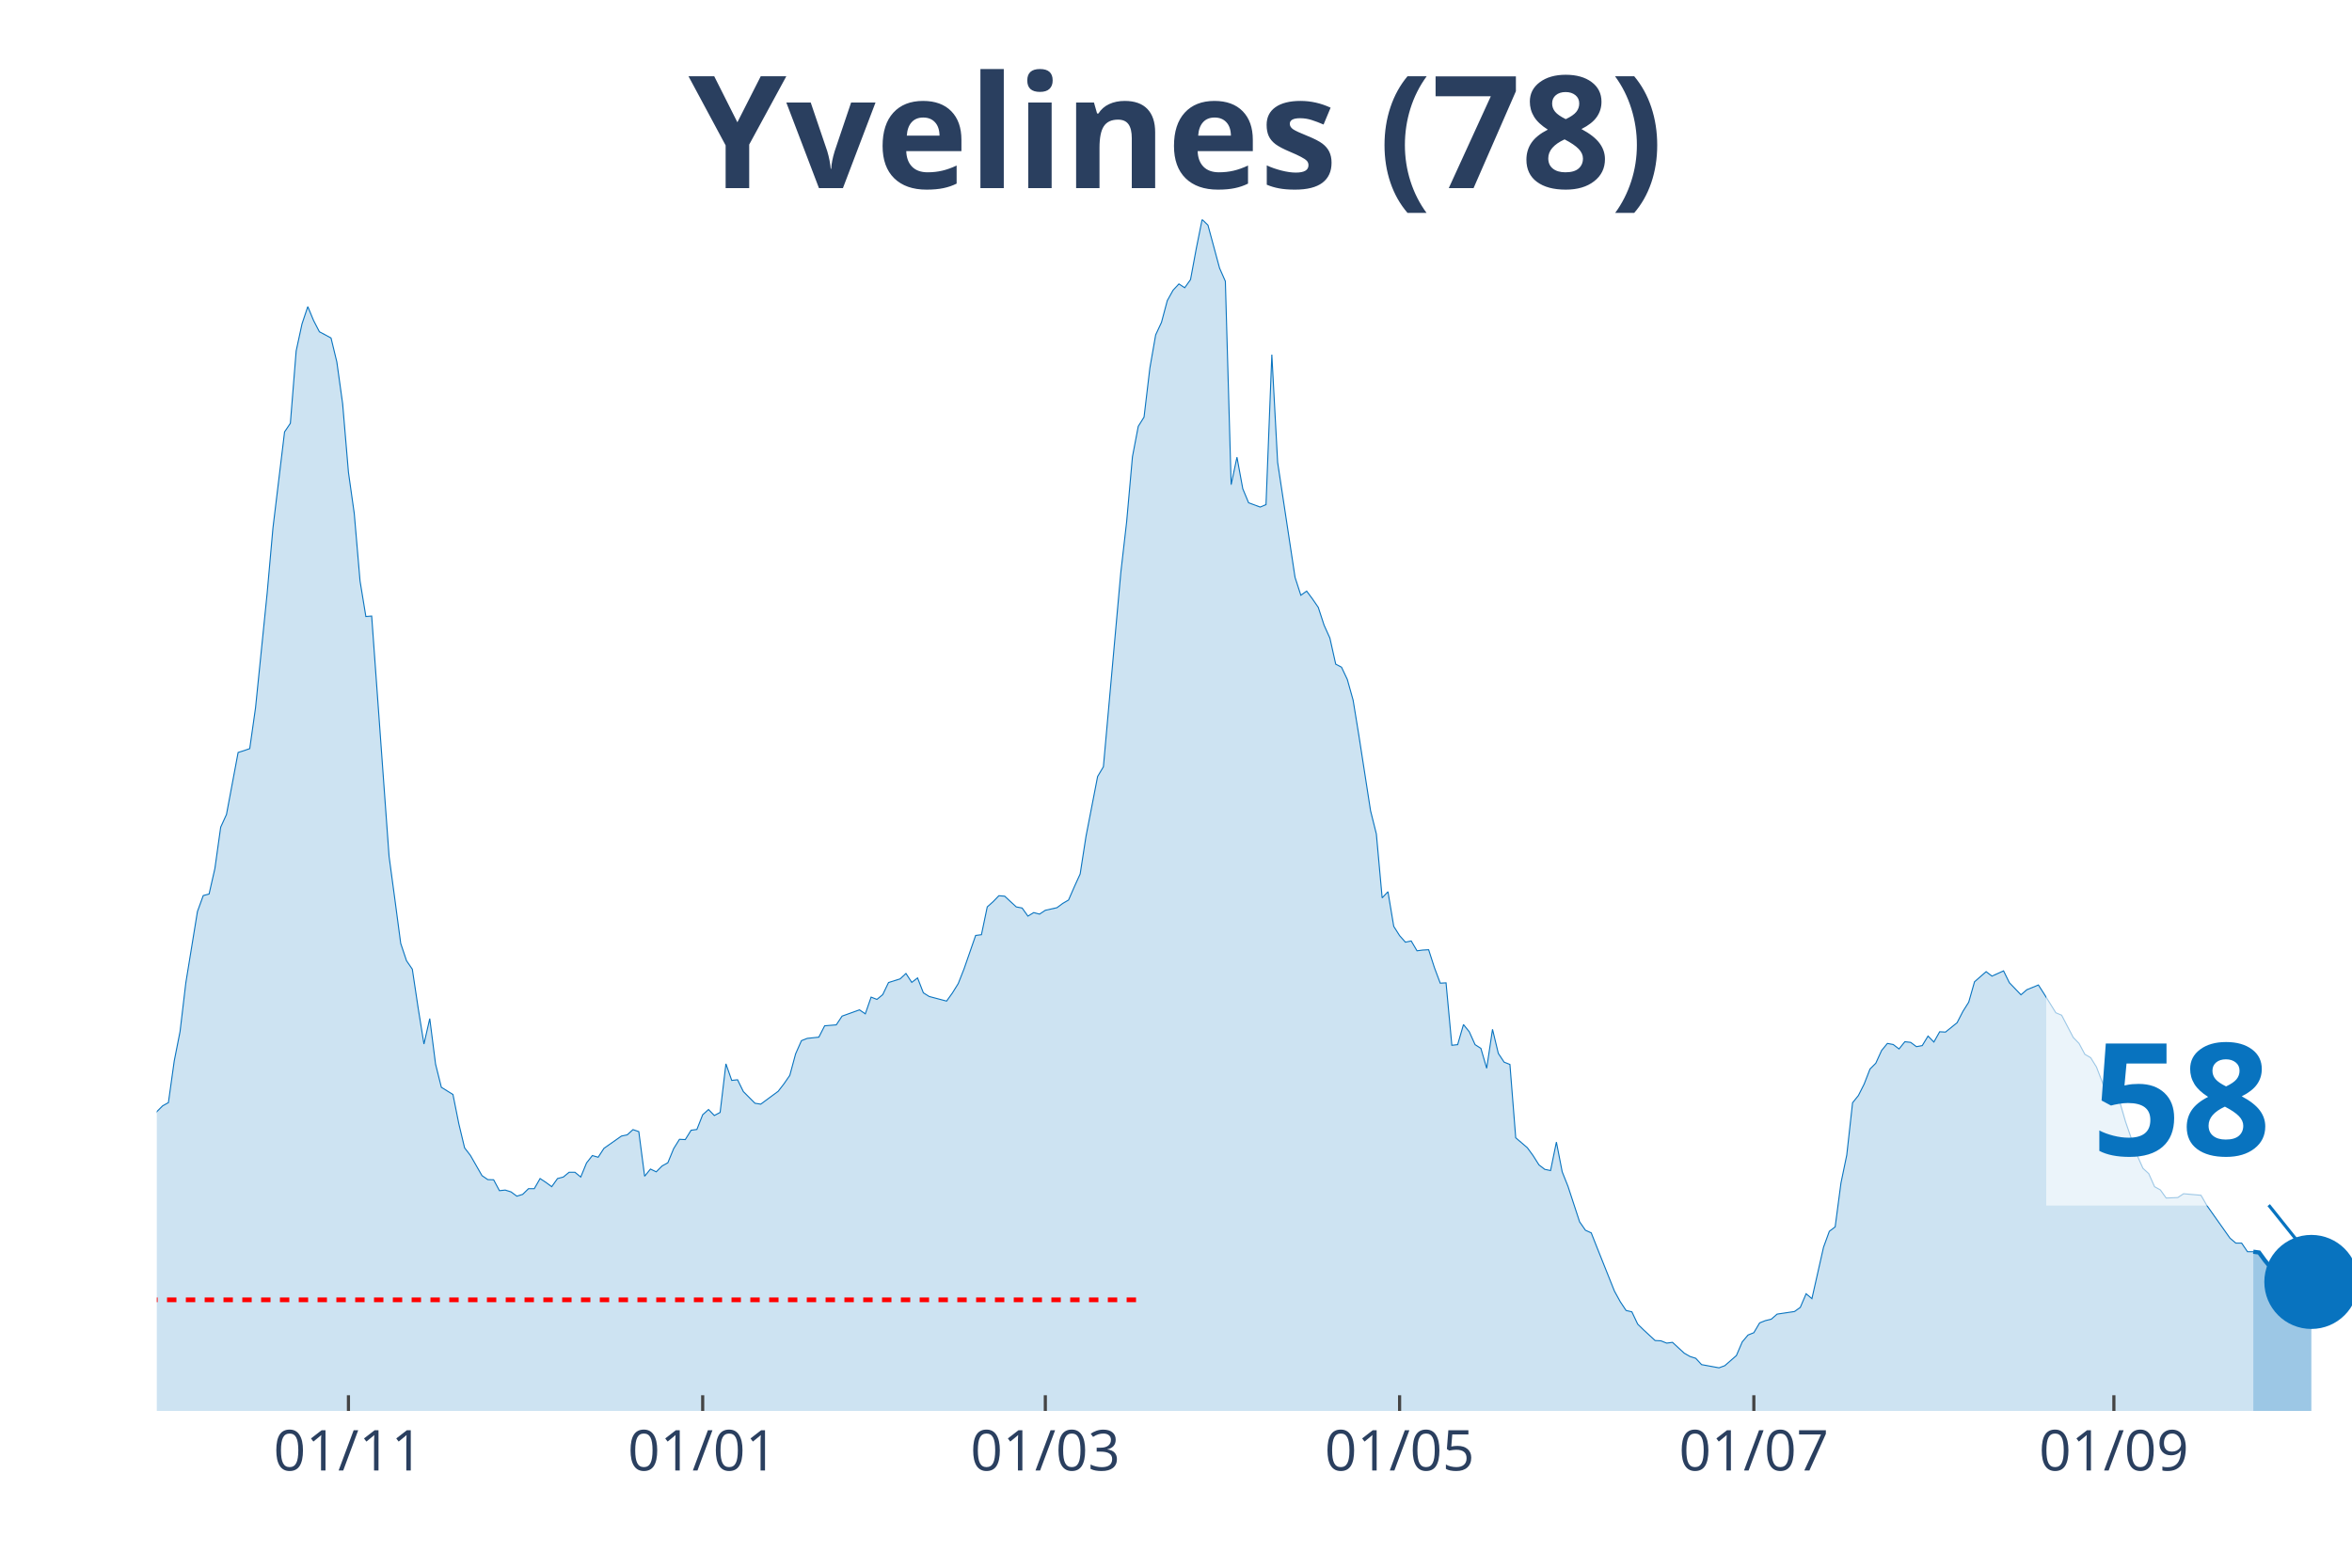
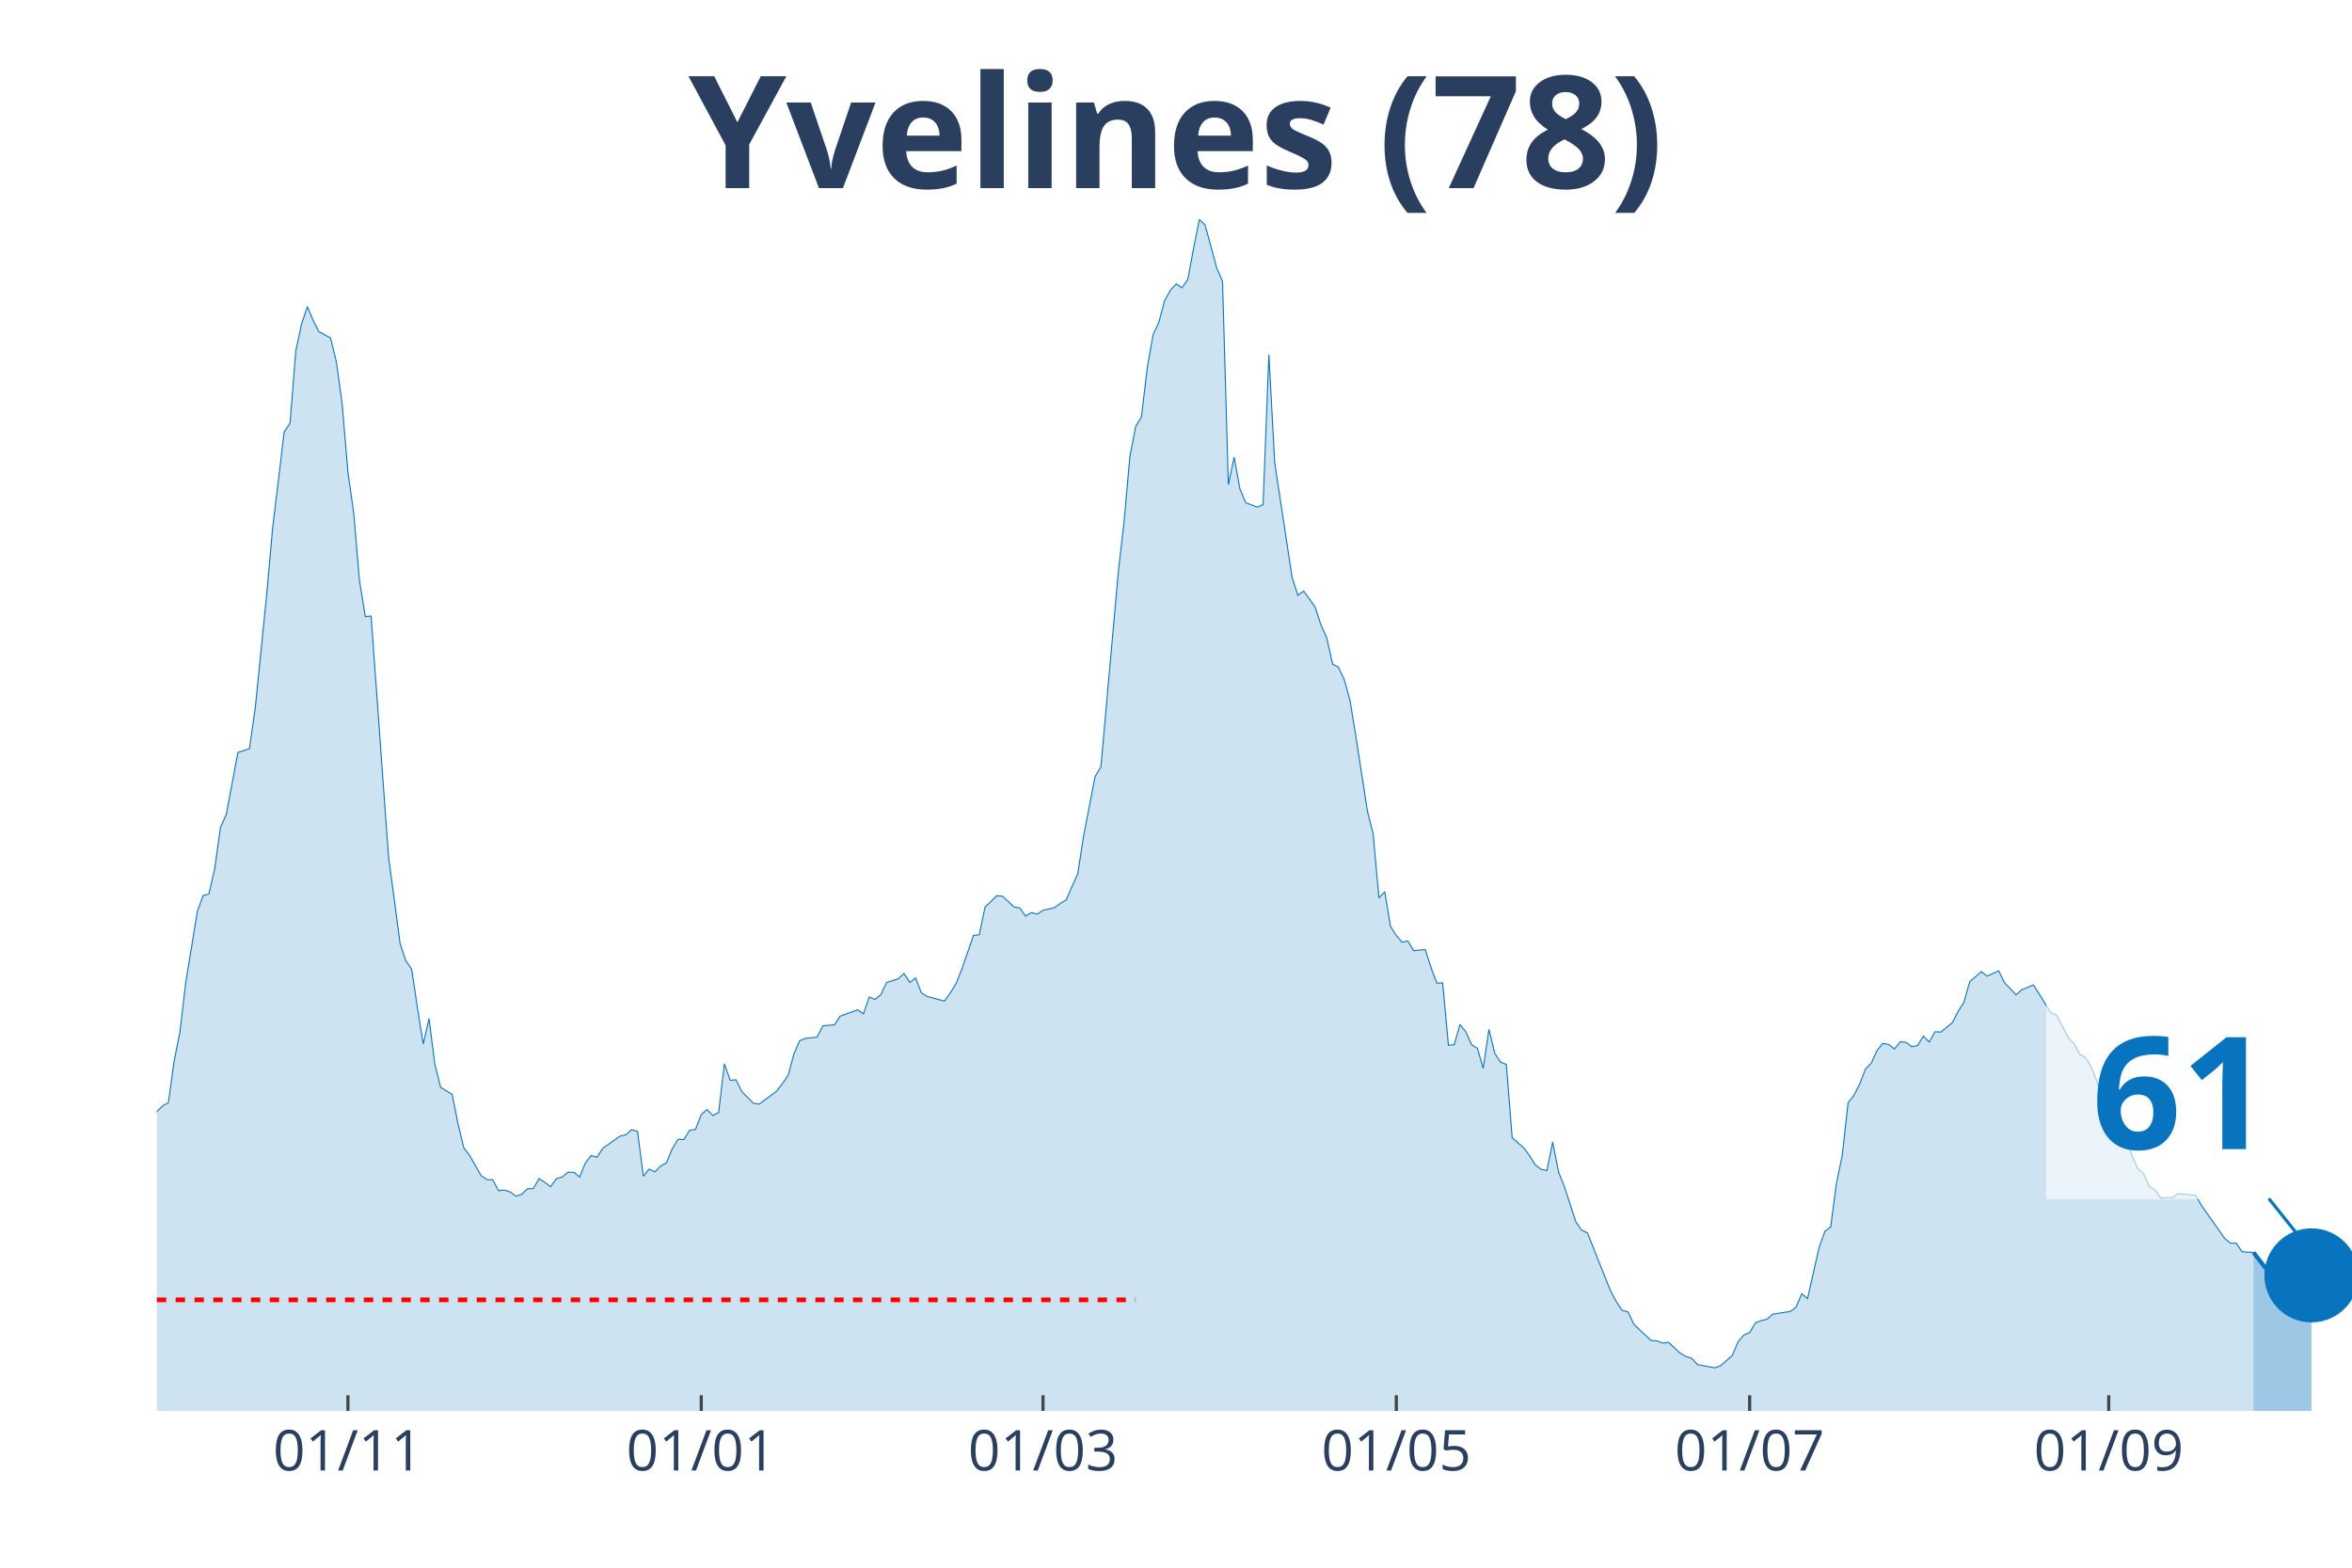
<svg xmlns="http://www.w3.org/2000/svg" class="main-svg" width="1125" height="750" style="" viewBox="0 0 750 500">
  <rect x="0" y="0" width="750" height="500" style="fill: rgb(0, 0, 0); fill-opacity: 0;" />
-   <defs id="defs-f289e5">
+   <defs id="defs-b2ffcc">
    <g class="clips">
-       <clipPath id="clipf289e5xyplot" class="plotclip">
+       <clipPath id="clipb2ffccxyplot" class="plotclip">
        <rect width="700" height="380" />
      </clipPath>
-       <clipPath class="axesclip" id="clipf289e5x">
+       <clipPath class="axesclip" id="clipb2ffccx">
        <rect x="50" y="0" width="700" height="500" />
      </clipPath>
-       <clipPath class="axesclip" id="clipf289e5y">
+       <clipPath class="axesclip" id="clipb2ffccy">
        <rect x="0" y="70" width="750" height="380" />
      </clipPath>
-       <clipPath class="axesclip" id="clipf289e5xy">
+       <clipPath class="axesclip" id="clipb2ffccxy">
        <rect x="50" y="70" width="700" height="380" />
      </clipPath>
    </g>
    <g class="gradients" />
  </defs>
  <g class="bglayer">
    <rect class="bg" x="50" y="70" width="700" height="380" style="fill: rgb(0, 0, 0); fill-opacity: 0; stroke-width: 0;" />
  </g>
  <g class="layer-below">
    <g class="imagelayer" />
    <g class="shapelayer" />
  </g>
  <g class="cartesianlayer">
    <g class="subplot xy">
      <g class="layer-subplot">
        <g class="shapelayer" />
        <g class="imagelayer" />
      </g>
      <g class="gridlayer">
        <g class="x">
-           <path class="xgrid crisp" transform="translate(111.11,0)" d="M0,70v380" style="stroke: rgb(255, 255, 255); stroke-opacity: 1; stroke-width: 1px;" />
-           <path class="xgrid crisp" transform="translate(224.07,0)" d="M0,70v380" style="stroke: rgb(255, 255, 255); stroke-opacity: 1; stroke-width: 1px;" />
-           <path class="xgrid crisp" transform="translate(333.33,0)" d="M0,70v380" style="stroke: rgb(255, 255, 255); stroke-opacity: 1; stroke-width: 1px;" />
-           <path class="xgrid crisp" transform="translate(446.3,0)" d="M0,70v380" style="stroke: rgb(255, 255, 255); stroke-opacity: 1; stroke-width: 1px;" />
-           <path class="xgrid crisp" transform="translate(559.26,0)" d="M0,70v380" style="stroke: rgb(255, 255, 255); stroke-opacity: 1; stroke-width: 1px;" />
-           <path class="xgrid crisp" transform="translate(674.07,0)" d="M0,70v380" style="stroke: rgb(255, 255, 255); stroke-opacity: 1; stroke-width: 1px;" />
+           <path class="xgrid crisp" transform="translate(110.95,0)" d="M0,70v380" style="stroke: rgb(255, 255, 255); stroke-opacity: 1; stroke-width: 1px;" />
+           <path class="xgrid crisp" transform="translate(223.61,0)" d="M0,70v380" style="stroke: rgb(255, 255, 255); stroke-opacity: 1; stroke-width: 1px;" />
+           <path class="xgrid crisp" transform="translate(332.59,0)" d="M0,70v380" style="stroke: rgb(255, 255, 255); stroke-opacity: 1; stroke-width: 1px;" />
+           <path class="xgrid crisp" transform="translate(445.25,0)" d="M0,70v380" style="stroke: rgb(255, 255, 255); stroke-opacity: 1; stroke-width: 1px;" />
+           <path class="xgrid crisp" transform="translate(557.92,0)" d="M0,70v380" style="stroke: rgb(255, 255, 255); stroke-opacity: 1; stroke-width: 1px;" />
+           <path class="xgrid crisp" transform="translate(672.43,0)" d="M0,70v380" style="stroke: rgb(255, 255, 255); stroke-opacity: 1; stroke-width: 1px;" />
        </g>
        <g class="y" />
      </g>
      <g class="zerolinelayer" />
      <path class="xlines-below" />
      <path class="ylines-below" />
      <g class="overlines-below" />
      <g class="xaxislayer-below" />
      <g class="yaxislayer-below" />
      <g class="overaxes-below" />
-       <g class="plot" transform="translate(50, 70)" clip-path="url('#clipf289e5xyplot')">
+       <g class="plot" transform="translate(50, 70)" clip-path="url('#clipb2ffccxyplot')">
        <g class="scatterlayer mlayer">
-           <g class="trace scatter trace196c2a" style="stroke-miterlimit: 2;">
+           <g class="trace scatter trace75277d" style="stroke-miterlimit: 2;">
            <g class="fills">
              <g>
-                 <path class="js-fill" d="M668.52,380L-251.85,380L-251.85,371.34L-246.3,372.76L-244.44,373L-222.22,374.37L-220.37,375.3L-198.15,375.5L-196.3,375.01L-138.89,373.35L-137.04,372.96L-131.48,370.95L-129.63,370.95L-122.22,370.07L-120.37,369.68L-114.81,367.48L-112.96,367.62L-107.41,361.56L-105.56,360.58L-100,359.85L-98.15,361.95L-94.44,363.37L-92.59,361.51L-88.89,359.8L-87.04,358.52L-83.33,353.73L-81.48,352.7L-72.22,352.07L-70.37,347.47L-66.67,341.89L-64.81,337.39L-57.41,331.18L-55.56,327.41L-50,323.21L-48.15,323.11L-38.89,306.13L-37.04,305.01L-35.19,305.06L-33.33,302.02L-31.48,301.83L-29.63,298.5L-25.93,296.5L-24.07,295.18L-20.37,292.29L-18.52,292.58L-16.67,290.23L-14.81,290.28L-11.11,289.65L-9.26,291.11L-7.41,291.65L-5.56,289.89L-3.7,293.37L-1.85,289.84L0,284.56L1.85,282.7L3.7,281.67L5.56,268.37L7.41,259.02L9.26,243.42L12.96,220.72L14.81,215.63L16.67,215.14L18.52,207.02L20.37,193.82L22.22,189.76L25.93,169.99L27.78,169.41L29.63,168.77L31.48,155.76L35.19,119.17L37.04,98.38L40.74,67.75L42.59,65.01L44.44,41.92L46.3,33.31L48.15,27.79L50,32.24L51.85,35.81L53.7,36.79L55.56,37.81L57.41,45.45L59.26,58.75L61.11,80.62L62.96,93.73L64.81,115.3L66.67,126.65L68.52,126.5L74.07,203.16L75.93,216.95L77.78,230.9L79.63,236.42L81.48,239.11L83.33,251.44L85.19,262.99L87.04,254.87L88.89,269.39L90.74,276.78L94.44,279.08L96.3,288.38L98.15,296.1L100,298.5L103.7,304.96L105.56,306.23L107.41,306.28L109.26,309.75L111.11,309.56L112.96,310.14L114.81,311.51L116.67,310.93L118.52,309.12L120.37,309.12L122.22,305.89L124.07,307.11L125.93,308.48L127.78,305.89L129.63,305.4L131.48,303.88L133.33,303.88L135.19,305.4L137.04,300.9L138.89,298.55L140.74,299.09L142.59,296.25L148.15,292.34L150,291.95L151.85,290.28L153.7,290.92L155.56,305.15L157.41,302.86L159.26,303.74L161.11,301.88L162.96,300.85L164.81,296.35L166.67,293.37L168.52,293.46L170.37,290.48L172.22,290.23L174.07,285.54L175.93,283.87L177.78,285.78L179.63,284.8L181.48,269.3L183.33,274.58L185.19,274.38L187.04,278.15L190.74,281.87L192.59,282.16L198.15,278.05L200,275.66L201.85,272.97L203.7,266.12L205.56,261.91L207.41,261.18L211.11,260.79L212.96,257.17L216.67,256.87L218.52,254.08L224.07,252.08L225.93,253.35L227.78,248.02L229.63,248.75L231.48,247.23L233.33,243.37L237.04,242.2L238.89,240.48L240.74,243.32L242.59,241.9L244.44,246.65L246.3,247.82L251.85,249.29L253.7,246.7L255.56,243.71L257.41,239.02L261.11,228.35L262.96,228.11L264.81,219.25L266.67,217.59L268.52,215.68L270.37,215.83L274.07,219.25L275.93,219.6L277.78,222.19L279.63,221.06L281.48,221.55L283.33,220.33L287.04,219.5L288.89,218.13L290.74,217.05L292.59,212.8L294.44,208.74L296.3,196.75L300,177.67L301.85,174.54L307.41,112.51L309.26,96.42L311.11,75.68L312.96,65.99L314.81,63.01L316.67,47.35L318.52,36.79L320.37,32.82L322.22,25.88L324.07,22.55L325.93,20.55L327.78,21.77L329.63,19.18L331.48,9.2L333.33,0L335.19,1.81L338.89,15.51L340.74,19.71L342.59,84.58L344.44,75.82L346.3,85.9L348.15,90.35L351.85,91.72L353.7,90.94L355.56,43.1L357.41,77.49L362.96,114.13L364.81,119.85L366.67,118.53L368.52,121.02L370.37,123.72L372.22,129.39L374.07,133.5L375.93,141.82L377.78,142.79L379.63,146.71L381.48,153.31L383.33,164.66L387.04,188.58L388.89,195.97L390.74,216.37L392.59,214.41L394.44,225.47L396.3,228.4L398.15,230.5L400,230.11L401.85,233.24L403.7,233L405.56,232.9L407.41,238.63L409.26,243.57L411.11,243.47L412.96,263.38L414.81,263.18L416.67,256.77L418.52,259.07L420.37,263.18L422.22,264.36L424.07,270.72L425.93,258.29L427.78,265.97L429.63,268.76L431.48,269.49L433.33,292.88L437.04,296.06L438.89,298.6L440.74,301.53L442.59,302.95L444.44,303.34L446.3,294.25L448.15,303.74L450,308.38L453.7,319.68L455.56,322.37L457.41,323.21L459.26,327.9L464.81,341.79L466.67,345.17L468.52,347.96L470.37,348.4L472.22,352.31L474.07,354.12L477.78,357.55L479.63,357.64L481.48,358.38L483.33,358.13L487.04,361.56L488.89,362.63L490.74,363.22L492.59,365.23L498.15,366.25L500,365.57L503.7,362.34L505.56,357.99L507.41,355.79L509.26,355.05L511.11,351.92L512.96,351.19L514.81,350.75L516.67,349.13L522.22,348.3L524.07,346.98L525.93,342.63L527.78,344.19L531.48,327.8L533.33,322.72L535.19,321.3L537.04,307.31L538.89,298.4L540.74,281.72L542.59,279.42L544.44,275.75L546.3,270.96L548.15,269.1L550,265.04L551.85,262.79L553.7,263.13L555.56,264.55L557.41,262.25L559.26,262.45L561.11,263.82L562.96,263.48L564.81,260.44L566.67,262.35L568.52,259.07L570.37,259.17L574.07,256.19L575.93,252.57L577.78,249.63L579.63,243.13L583.33,239.9L585.19,241.32L588.89,239.65L590.74,243.42L594.44,247.28L596.3,245.67L600,244.15L601.85,247.04L605.56,253.01L607.41,253.79L611.11,260.88L612.96,262.79L614.81,266.26L616.67,267.34L618.52,270.32L620.37,275.12L622.22,280.21L624.07,280.55L625.93,281.38L627.78,287.74L631.48,298.45L633.33,302.61L635.19,304.32L637.04,308.48L638.89,309.51L640.74,312.1L644.44,311.95L646.3,310.73L651.85,311.22L653.7,314.45L661.11,324.92L662.96,326.48L664.81,326.48L666.67,329.22L668.52,329.22" style="fill: rgb(8, 115, 191); fill-opacity: 0.2; stroke-width: 0;" />
+                 <path class="js-fill" d="M668.6,380L-251.19,380L-251.19,371.34L-245.65,372.76L-243.8,373L-221.64,374.37L-219.79,375.3L-197.63,375.5L-195.78,375.01L-138.52,373.35L-136.68,372.96L-131.13,370.95L-129.29,370.95L-121.9,370.07L-120.05,369.68L-114.51,367.48L-112.66,367.62L-107.12,361.56L-105.28,360.58L-99.74,359.85L-97.89,361.95L-94.2,363.37L-92.35,361.51L-88.65,359.8L-86.81,358.52L-83.11,353.73L-81.27,352.7L-72.03,352.07L-70.18,347.47L-66.49,341.89L-64.64,337.39L-57.26,331.18L-55.41,327.41L-49.87,323.21L-48.02,323.11L-38.79,306.13L-36.94,305.01L-35.09,305.06L-33.25,302.02L-31.4,301.83L-29.55,298.5L-25.86,296.5L-24.01,295.18L-20.32,292.29L-18.47,292.58L-16.62,290.23L-14.78,290.28L-11.08,289.65L-9.23,291.11L-7.39,291.65L-5.54,289.89L-3.69,293.37L-1.85,289.84L0,284.56L1.85,282.7L3.69,281.67L5.54,268.37L7.39,259.02L9.23,243.42L12.93,220.72L14.78,215.63L16.62,215.14L18.47,207.02L20.32,193.82L22.16,189.76L25.86,169.99L27.7,169.41L29.55,168.77L31.4,155.76L35.09,119.17L36.94,98.38L40.63,67.75L42.48,65.01L44.33,41.92L46.17,33.31L48.02,27.79L49.87,32.24L51.72,35.81L53.56,36.79L55.41,37.81L57.26,45.45L59.1,58.75L60.95,80.62L62.8,93.73L64.64,115.3L66.49,126.65L68.34,126.5L73.88,203.16L75.73,216.95L77.57,230.9L79.42,236.42L81.27,239.11L83.11,251.44L84.96,262.99L86.81,254.87L88.65,269.39L90.5,276.78L94.2,279.08L96.04,288.38L97.89,296.1L99.74,298.5L103.43,304.96L105.28,306.23L107.12,306.28L108.97,309.75L110.82,309.56L112.66,310.14L114.51,311.51L116.36,310.93L118.21,309.12L120.05,309.12L121.9,305.89L123.75,307.11L125.59,308.48L127.44,305.89L129.29,305.4L131.13,303.88L132.98,303.88L134.83,305.4L136.68,300.9L138.52,298.55L140.37,299.09L142.22,296.25L147.76,292.34L149.6,291.95L151.45,290.28L153.3,290.92L155.15,305.15L156.99,302.86L158.84,303.74L160.69,301.88L162.53,300.85L164.38,296.35L166.23,293.37L168.07,293.46L169.92,290.48L171.77,290.23L173.61,285.54L175.46,283.87L177.31,285.78L179.16,284.8L181,269.3L182.85,274.58L184.7,274.38L186.54,278.15L190.24,281.87L192.08,282.16L197.63,278.05L199.47,275.66L201.32,272.97L203.17,266.12L205.01,261.91L206.86,261.18L210.55,260.79L212.4,257.17L216.09,256.87L217.94,254.08L223.48,252.08L225.33,253.35L227.18,248.02L229.02,248.75L230.87,247.23L232.72,243.37L236.41,242.2L238.26,240.48L240.11,243.32L241.95,241.9L243.8,246.65L245.65,247.82L251.19,249.29L253.03,246.7L254.88,243.71L256.73,239.02L260.42,228.35L262.27,228.11L264.12,219.25L265.96,217.59L267.81,215.68L269.66,215.83L273.35,219.25L275.2,219.6L277.04,222.19L278.89,221.06L280.74,221.55L282.59,220.33L286.28,219.5L288.13,218.13L289.97,217.05L291.82,212.8L293.67,208.74L295.51,196.75L299.21,177.67L301.06,174.54L306.6,112.51L308.44,96.42L310.29,75.68L312.14,65.99L313.98,63.01L315.83,47.35L317.68,36.79L319.53,32.82L321.37,25.88L323.22,22.55L325.07,20.55L326.91,21.77L328.76,19.18L330.61,9.2L332.45,0L334.3,1.81L337.99,15.51L339.84,19.71L341.69,84.58L343.54,75.82L345.38,85.9L347.23,90.35L350.92,91.72L352.77,90.94L354.62,43.1L356.46,77.49L362.01,114.13L363.85,119.85L365.7,118.53L367.55,121.02L369.39,123.72L371.24,129.39L373.09,133.5L374.93,141.82L376.78,142.79L378.63,146.71L380.47,153.31L382.32,164.66L386.02,188.58L387.86,195.97L389.71,216.37L391.56,214.41L393.4,225.47L395.25,228.4L397.1,230.5L398.94,230.11L400.79,233.24L402.64,233L404.49,232.9L406.33,238.63L408.18,243.57L410.03,243.47L411.87,263.38L413.72,263.18L415.57,256.77L417.41,259.07L419.26,263.18L421.11,264.36L422.96,270.72L424.8,258.29L426.65,265.97L428.5,268.76L430.34,269.49L432.19,292.88L435.88,296.06L437.73,298.6L439.58,301.53L441.42,302.95L443.27,303.34L445.12,294.25L446.97,303.74L448.81,308.38L452.51,319.68L454.35,322.37L456.2,323.21L458.05,327.9L463.59,341.79L465.44,345.17L467.28,347.96L469.13,348.4L470.98,352.31L472.82,354.12L476.52,357.55L478.36,357.64L480.21,358.38L482.06,358.13L485.75,361.56L487.6,362.63L489.45,363.22L491.29,365.23L496.83,366.25L498.68,365.57L502.37,362.34L504.22,357.99L506.07,355.79L507.92,355.05L509.76,351.92L511.61,351.19L513.46,350.75L515.3,349.13L520.84,348.3L522.69,346.98L524.54,342.63L526.39,344.19L530.08,327.8L531.93,322.72L533.77,321.3L535.62,307.31L537.47,298.4L539.31,281.72L541.16,279.42L543.01,275.75L544.85,270.96L546.7,269.1L548.55,265.04L550.4,262.79L552.24,263.13L554.09,264.55L555.94,262.25L557.78,262.45L559.63,263.82L561.48,263.48L563.32,260.44L565.17,262.35L567.02,259.07L568.87,259.17L572.56,256.19L574.41,252.57L576.25,249.63L578.1,243.13L581.79,239.9L583.64,241.32L587.34,239.65L589.18,243.42L592.88,247.28L594.72,245.67L598.42,244.15L600.26,247.04L603.96,253.01L605.8,253.79L609.5,260.88L611.35,262.79L613.19,266.26L615.04,267.34L616.89,270.32L618.73,275.12L620.58,280.21L622.43,280.55L624.27,281.38L626.12,287.74L629.82,298.45L631.66,302.61L633.51,304.32L635.36,308.48L637.2,309.51L639.05,312.1L642.74,311.95L644.59,310.73L650.13,311.22L651.98,314.45L659.37,324.92L661.21,326.48L663.06,326.48L664.91,329.22L668.6,329.47" style="fill: rgb(8, 115, 191); fill-opacity: 0.2; stroke-width: 0;" />
              </g>
            </g>
            <g class="errorbars" />
            <g class="lines">
-               <path class="js-line" d="M-251.85,371.34L-246.3,372.76L-244.44,373L-222.22,374.37L-220.37,375.3L-198.15,375.5L-196.3,375.01L-138.89,373.35L-137.04,372.96L-131.48,370.95L-129.63,370.95L-122.22,370.07L-120.37,369.68L-114.81,367.48L-112.96,367.62L-107.41,361.56L-105.56,360.58L-100,359.85L-98.15,361.95L-94.44,363.37L-92.59,361.51L-88.89,359.8L-87.04,358.52L-83.33,353.73L-81.48,352.7L-72.22,352.07L-70.37,347.47L-66.67,341.89L-64.81,337.39L-57.41,331.18L-55.56,327.41L-50,323.21L-48.15,323.11L-38.89,306.13L-37.04,305.01L-35.19,305.06L-33.33,302.02L-31.48,301.83L-29.63,298.5L-25.93,296.5L-24.07,295.18L-20.37,292.29L-18.52,292.58L-16.67,290.23L-14.81,290.28L-11.11,289.65L-9.26,291.11L-7.41,291.65L-5.56,289.89L-3.7,293.37L-1.85,289.84L0,284.56L1.85,282.7L3.7,281.67L5.56,268.37L7.41,259.02L9.26,243.42L12.96,220.72L14.81,215.63L16.67,215.14L18.52,207.02L20.37,193.82L22.22,189.76L25.93,169.99L27.78,169.41L29.63,168.77L31.48,155.76L35.19,119.17L37.04,98.38L40.74,67.75L42.59,65.01L44.44,41.92L46.3,33.31L48.15,27.79L50,32.24L51.85,35.81L53.7,36.79L55.56,37.81L57.41,45.45L59.26,58.75L61.11,80.62L62.96,93.73L64.81,115.3L66.67,126.65L68.52,126.5L74.07,203.16L75.93,216.95L77.78,230.9L79.63,236.42L81.48,239.11L83.33,251.44L85.19,262.99L87.04,254.87L88.89,269.39L90.74,276.78L94.44,279.08L96.3,288.38L98.15,296.1L100,298.5L103.7,304.96L105.56,306.23L107.41,306.28L109.26,309.75L111.11,309.56L112.96,310.14L114.81,311.51L116.67,310.93L118.52,309.12L120.37,309.12L122.22,305.89L124.07,307.11L125.93,308.48L127.78,305.89L129.63,305.4L131.48,303.88L133.33,303.88L135.19,305.4L137.04,300.9L138.89,298.55L140.74,299.09L142.59,296.25L148.15,292.34L150,291.95L151.85,290.28L153.7,290.92L155.56,305.15L157.41,302.86L159.26,303.74L161.11,301.88L162.96,300.85L164.81,296.35L166.67,293.37L168.52,293.46L170.37,290.48L172.22,290.23L174.07,285.54L175.93,283.87L177.78,285.78L179.63,284.8L181.48,269.3L183.33,274.58L185.19,274.38L187.04,278.15L190.74,281.87L192.59,282.16L198.15,278.05L200,275.66L201.85,272.97L203.7,266.12L205.56,261.91L207.41,261.18L211.11,260.79L212.96,257.17L216.67,256.87L218.52,254.08L224.07,252.08L225.93,253.35L227.78,248.02L229.63,248.75L231.48,247.23L233.33,243.37L237.04,242.2L238.89,240.48L240.74,243.32L242.59,241.9L244.44,246.65L246.3,247.82L251.85,249.29L253.7,246.7L255.56,243.71L257.41,239.02L261.11,228.35L262.96,228.11L264.81,219.25L266.67,217.59L268.52,215.68L270.37,215.83L274.07,219.25L275.93,219.6L277.78,222.19L279.63,221.06L281.48,221.55L283.33,220.33L287.04,219.5L288.89,218.13L290.74,217.05L292.59,212.8L294.44,208.74L296.3,196.75L300,177.67L301.85,174.54L307.41,112.51L309.26,96.42L311.11,75.68L312.96,65.99L314.81,63.01L316.67,47.35L318.52,36.79L320.37,32.82L322.22,25.88L324.07,22.55L325.93,20.55L327.78,21.77L329.63,19.18L331.48,9.2L333.33,0L335.19,1.81L338.89,15.51L340.74,19.71L342.59,84.58L344.44,75.82L346.3,85.9L348.15,90.35L351.85,91.72L353.7,90.94L355.56,43.1L357.41,77.49L362.96,114.13L364.81,119.85L366.67,118.53L368.52,121.02L370.37,123.72L372.22,129.39L374.07,133.5L375.93,141.82L377.78,142.79L379.63,146.71L381.48,153.31L383.33,164.66L387.04,188.58L388.89,195.97L390.74,216.37L392.59,214.41L394.44,225.47L396.3,228.4L398.15,230.5L400,230.11L401.85,233.24L403.7,233L405.56,232.9L407.41,238.63L409.26,243.57L411.11,243.47L412.96,263.38L414.81,263.18L416.67,256.77L418.52,259.07L420.37,263.18L422.22,264.36L424.07,270.72L425.93,258.29L427.78,265.97L429.63,268.76L431.48,269.49L433.33,292.88L437.04,296.06L438.89,298.6L440.74,301.53L442.59,302.95L444.44,303.34L446.3,294.25L448.15,303.74L450,308.38L453.7,319.68L455.56,322.37L457.41,323.21L459.26,327.9L464.81,341.79L466.67,345.17L468.52,347.96L470.37,348.4L472.22,352.31L474.07,354.12L477.78,357.55L479.63,357.64L481.48,358.38L483.33,358.13L487.04,361.56L488.89,362.63L490.74,363.22L492.59,365.23L498.15,366.25L500,365.57L503.7,362.34L505.56,357.99L507.41,355.79L509.26,355.05L511.11,351.92L512.96,351.19L514.81,350.75L516.67,349.13L522.22,348.3L524.07,346.98L525.93,342.63L527.78,344.19L531.48,327.8L533.33,322.72L535.19,321.3L537.04,307.31L538.89,298.4L540.74,281.72L542.59,279.42L544.44,275.75L546.3,270.96L548.15,269.1L550,265.04L551.85,262.79L553.7,263.13L555.56,264.55L557.41,262.25L559.26,262.45L561.11,263.82L562.96,263.48L564.81,260.44L566.67,262.35L568.52,259.07L570.37,259.17L574.07,256.19L575.93,252.57L577.78,249.63L579.63,243.13L583.33,239.9L585.19,241.32L588.89,239.65L590.74,243.42L594.44,247.28L596.3,245.67L600,244.15L601.85,247.04L605.56,253.01L607.41,253.79L611.11,260.88L612.96,262.79L614.81,266.26L616.67,267.34L618.52,270.32L620.37,275.12L622.22,280.21L624.07,280.55L625.93,281.38L627.78,287.74L631.48,298.45L633.33,302.61L635.19,304.32L637.04,308.48L638.89,309.51L640.74,312.1L644.44,311.95L646.3,310.73L651.85,311.22L653.7,314.45L661.11,324.92L662.96,326.48L664.81,326.48L666.67,329.22L668.52,329.22" style="vector-effect: non-scaling-stroke; fill: none; stroke: rgb(8, 115, 191); stroke-opacity: 1; stroke-width: 0.5px; opacity: 1;" />
+               <path class="js-line" d="M-251.19,371.34L-245.65,372.76L-243.8,373L-221.64,374.37L-219.79,375.3L-197.63,375.5L-195.78,375.01L-138.52,373.35L-136.68,372.96L-131.13,370.95L-129.29,370.95L-121.9,370.07L-120.05,369.68L-114.51,367.48L-112.66,367.62L-107.12,361.56L-105.28,360.58L-99.74,359.85L-97.89,361.95L-94.2,363.37L-92.35,361.51L-88.65,359.8L-86.81,358.52L-83.11,353.73L-81.27,352.7L-72.03,352.07L-70.18,347.47L-66.49,341.89L-64.64,337.39L-57.26,331.18L-55.41,327.41L-49.87,323.21L-48.02,323.11L-38.79,306.13L-36.94,305.01L-35.09,305.06L-33.25,302.02L-31.4,301.83L-29.55,298.5L-25.86,296.5L-24.01,295.18L-20.32,292.29L-18.47,292.58L-16.62,290.23L-14.78,290.28L-11.08,289.65L-9.23,291.11L-7.39,291.65L-5.54,289.89L-3.69,293.37L-1.85,289.84L0,284.56L1.85,282.7L3.69,281.67L5.54,268.37L7.39,259.02L9.23,243.42L12.93,220.72L14.78,215.63L16.62,215.14L18.47,207.02L20.32,193.82L22.16,189.76L25.86,169.99L27.7,169.41L29.55,168.77L31.4,155.76L35.09,119.17L36.94,98.38L40.63,67.75L42.48,65.01L44.33,41.92L46.17,33.31L48.02,27.79L49.87,32.24L51.72,35.81L53.56,36.79L55.41,37.81L57.26,45.45L59.1,58.75L60.95,80.62L62.8,93.73L64.64,115.3L66.49,126.65L68.34,126.5L73.88,203.16L75.73,216.95L77.57,230.9L79.42,236.42L81.27,239.11L83.11,251.44L84.96,262.99L86.81,254.87L88.65,269.39L90.5,276.78L94.2,279.08L96.04,288.38L97.89,296.1L99.74,298.5L103.43,304.96L105.28,306.23L107.12,306.28L108.97,309.75L110.82,309.56L112.66,310.14L114.51,311.51L116.36,310.93L118.21,309.12L120.05,309.12L121.9,305.89L123.75,307.11L125.59,308.48L127.44,305.89L129.29,305.4L131.13,303.88L132.98,303.88L134.83,305.4L136.68,300.9L138.52,298.55L140.37,299.09L142.22,296.25L147.76,292.34L149.6,291.95L151.45,290.28L153.3,290.92L155.15,305.15L156.99,302.86L158.84,303.74L160.69,301.88L162.53,300.85L164.38,296.35L166.23,293.37L168.07,293.46L169.92,290.48L171.77,290.23L173.61,285.54L175.46,283.87L177.31,285.78L179.16,284.8L181,269.3L182.85,274.58L184.7,274.38L186.54,278.15L190.24,281.87L192.08,282.16L197.63,278.05L199.47,275.66L201.32,272.97L203.17,266.12L205.01,261.91L206.86,261.18L210.55,260.79L212.4,257.17L216.09,256.87L217.94,254.08L223.48,252.08L225.33,253.35L227.18,248.02L229.02,248.75L230.87,247.23L232.72,243.37L236.41,242.2L238.26,240.48L240.11,243.32L241.95,241.9L243.8,246.65L245.65,247.82L251.19,249.29L253.03,246.7L254.88,243.71L256.73,239.02L260.42,228.35L262.27,228.11L264.12,219.25L265.96,217.59L267.81,215.68L269.66,215.83L273.35,219.25L275.2,219.6L277.04,222.19L278.89,221.06L280.74,221.55L282.59,220.33L286.28,219.5L288.13,218.13L289.97,217.05L291.82,212.8L293.67,208.74L295.51,196.75L299.21,177.67L301.06,174.54L306.6,112.51L308.44,96.42L310.29,75.68L312.14,65.99L313.98,63.01L315.83,47.35L317.68,36.79L319.53,32.82L321.37,25.88L323.22,22.55L325.07,20.55L326.91,21.77L328.76,19.18L330.61,9.2L332.45,0L334.3,1.81L337.99,15.51L339.84,19.71L341.69,84.58L343.54,75.82L345.38,85.9L347.23,90.35L350.92,91.72L352.77,90.94L354.62,43.1L356.46,77.49L362.01,114.13L363.85,119.85L365.7,118.53L367.55,121.02L369.39,123.72L371.24,129.39L373.09,133.5L374.93,141.82L376.78,142.79L378.63,146.71L380.47,153.31L382.32,164.66L386.02,188.58L387.86,195.97L389.71,216.37L391.56,214.41L393.4,225.47L395.25,228.4L397.1,230.5L398.94,230.11L400.79,233.24L402.64,233L404.49,232.9L406.33,238.63L408.18,243.57L410.03,243.47L411.87,263.38L413.72,263.18L415.57,256.77L417.41,259.07L419.26,263.18L421.11,264.36L422.96,270.72L424.8,258.29L426.65,265.97L428.5,268.76L430.34,269.49L432.19,292.88L435.88,296.06L437.73,298.6L439.58,301.53L441.42,302.95L443.27,303.34L445.12,294.25L446.97,303.74L448.81,308.38L452.51,319.68L454.35,322.37L456.2,323.21L458.05,327.9L463.59,341.79L465.44,345.17L467.28,347.96L469.13,348.4L470.98,352.31L472.82,354.12L476.52,357.55L478.36,357.64L480.21,358.38L482.06,358.13L485.75,361.56L487.6,362.63L489.45,363.22L491.29,365.23L496.83,366.25L498.68,365.57L502.37,362.34L504.22,357.99L506.07,355.79L507.92,355.05L509.76,351.92L511.61,351.19L513.46,350.75L515.3,349.13L520.84,348.3L522.69,346.98L524.54,342.63L526.39,344.19L530.08,327.8L531.93,322.72L533.77,321.3L535.62,307.31L537.47,298.4L539.31,281.72L541.16,279.42L543.01,275.75L544.85,270.96L546.7,269.1L548.55,265.04L550.4,262.79L552.24,263.13L554.09,264.55L555.94,262.25L557.78,262.45L559.63,263.82L561.48,263.48L563.32,260.44L565.17,262.35L567.02,259.07L568.87,259.17L572.56,256.19L574.41,252.57L576.25,249.63L578.1,243.13L581.79,239.9L583.64,241.32L587.34,239.65L589.18,243.42L592.88,247.28L594.72,245.67L598.42,244.15L600.26,247.04L603.96,253.01L605.8,253.79L609.5,260.88L611.35,262.79L613.19,266.26L615.04,267.34L616.89,270.32L618.73,275.12L620.58,280.21L622.43,280.55L624.27,281.38L626.12,287.74L629.82,298.45L631.66,302.61L633.51,304.32L635.36,308.48L637.2,309.51L639.05,312.1L642.74,311.95L644.59,310.73L650.13,311.22L651.98,314.45L659.37,324.92L661.21,326.48L663.06,326.48L664.91,329.22L668.6,329.47" style="vector-effect: non-scaling-stroke; fill: none; stroke: rgb(8, 115, 191); stroke-opacity: 1; stroke-width: 0.5px; opacity: 1;" />
            </g>
            <g class="points" />
            <g class="text" />
          </g>
-           <g class="trace scatter tracef010da" style="stroke-miterlimit: 2;">
+           <g class="trace scatter trace08e443" style="stroke-miterlimit: 2;">
            <g class="fills">
              <g>
-                 <path class="js-fill" d="M687.04,380L668.52,380L668.52,329.22L670.37,329.47L672.22,332.01L674.07,334.26L675.93,335.14L679.63,336.41L681.48,338.27L683.33,339.15L685.19,338.37L687.04,338.86" style="fill: rgb(8, 115, 191); fill-opacity: 0.4; stroke-width: 0;" />
+                 <path class="js-fill" d="M687.07,380L668.6,380L668.6,329.47L672.3,334.26L674.14,335.14L677.84,336.36L679.68,338.17L681.53,339.01L683.38,338.22L685.22,338.37L687.07,336.76" style="fill: rgb(8, 115, 191); fill-opacity: 0.4; stroke-width: 0;" />
              </g>
            </g>
            <g class="errorbars" />
            <g class="lines">
-               <path class="js-line" d="M668.52,329.22L670.37,329.47L672.22,332.01L674.07,334.26L675.93,335.14L679.63,336.41L681.48,338.27L683.33,339.15L685.19,338.37L687.04,338.86" style="vector-effect: non-scaling-stroke; fill: none; stroke: rgb(8, 115, 191); stroke-opacity: 1; stroke-width: 2px; opacity: 1;" />
+               <path class="js-line" d="M668.6,329.47L672.3,334.26L674.14,335.14L677.84,336.36L679.68,338.17L681.53,339.01L683.38,338.22L685.22,338.37L687.07,336.76" style="vector-effect: non-scaling-stroke; fill: none; stroke: rgb(8, 115, 191); stroke-opacity: 1; stroke-width: 2px; opacity: 1;" />
            </g>
            <g class="points" />
            <g class="text" />
          </g>
-           <g class="trace scatter trace5d84c7" style="stroke-miterlimit: 2; opacity: 1;">
+           <g class="trace scatter trace8404e7" style="stroke-miterlimit: 2; opacity: 1;">
            <g class="fills" />
            <g class="errorbars" />
            <g class="lines" />
            <g class="points">
-               <path class="point" transform="translate(687.04,338.86)" d="M15,0A15,15 0 1,1 0,-15A15,15 0 0,1 15,0Z" style="opacity: 1; stroke-width: 0px; fill: rgb(8, 115, 191); fill-opacity: 1;" />
+               <path class="point" transform="translate(687.07,336.76)" d="M15,0A15,15 0 1,1 0,-15A15,15 0 0,1 15,0Z" style="opacity: 1; stroke-width: 0px; fill: rgb(8, 115, 191); fill-opacity: 1;" />
            </g>
            <g class="text" />
          </g>
        </g>
      </g>
      <g class="overplot" />
      <path class="xlines-above crisp" style="fill: none; stroke-width: 1px; stroke: rgb(0, 0, 0); stroke-opacity: 0;" d="" />
      <path class="ylines-above crisp" style="fill: none;" d="M0,0" />
      <g class="overlines-above" />
      <g class="xaxislayer-above">
-         <path class="xtick ticks crisp" d="M0,450v-5" transform="translate(111.11,0)" style="stroke: rgb(68, 68, 68); stroke-opacity: 1; stroke-width: 1px;" />
-         <path class="xtick ticks crisp" d="M0,450v-5" transform="translate(224.07,0)" style="stroke: rgb(68, 68, 68); stroke-opacity: 1; stroke-width: 1px;" />
-         <path class="xtick ticks crisp" d="M0,450v-5" transform="translate(333.33,0)" style="stroke: rgb(68, 68, 68); stroke-opacity: 1; stroke-width: 1px;" />
-         <path class="xtick ticks crisp" d="M0,450v-5" transform="translate(446.3,0)" style="stroke: rgb(68, 68, 68); stroke-opacity: 1; stroke-width: 1px;" />
-         <path class="xtick ticks crisp" d="M0,450v-5" transform="translate(559.26,0)" style="stroke: rgb(68, 68, 68); stroke-opacity: 1; stroke-width: 1px;" />
-         <path class="xtick ticks crisp" d="M0,450v-5" transform="translate(674.07,0)" style="stroke: rgb(68, 68, 68); stroke-opacity: 1; stroke-width: 1px;" />
+         <path class="xtick ticks crisp" d="M0,450v-5" transform="translate(110.95,0)" style="stroke: rgb(68, 68, 68); stroke-opacity: 1; stroke-width: 1px;" />
+         <path class="xtick ticks crisp" d="M0,450v-5" transform="translate(223.61,0)" style="stroke: rgb(68, 68, 68); stroke-opacity: 1; stroke-width: 1px;" />
+         <path class="xtick ticks crisp" d="M0,450v-5" transform="translate(332.59,0)" style="stroke: rgb(68, 68, 68); stroke-opacity: 1; stroke-width: 1px;" />
+         <path class="xtick ticks crisp" d="M0,450v-5" transform="translate(445.25,0)" style="stroke: rgb(68, 68, 68); stroke-opacity: 1; stroke-width: 1px;" />
+         <path class="xtick ticks crisp" d="M0,450v-5" transform="translate(557.92,0)" style="stroke: rgb(68, 68, 68); stroke-opacity: 1; stroke-width: 1px;" />
+         <path class="xtick ticks crisp" d="M0,450v-5" transform="translate(672.43,0)" style="stroke: rgb(68, 68, 68); stroke-opacity: 1; stroke-width: 1px;" />
        <g class="xtick">
-           <text text-anchor="middle" x="0" y="469" transform="translate(111.11,0)" style="font-family: 'Open Sans', verdana, arial, sans-serif; font-size: 18px; fill: rgb(42, 63, 95); fill-opacity: 1; white-space: pre;">01/11</text>
+           <text text-anchor="middle" x="0" y="469" transform="translate(110.95,0)" style="font-family: 'Open Sans', verdana, arial, sans-serif; font-size: 18px; fill: rgb(42, 63, 95); fill-opacity: 1; white-space: pre;">01/11</text>
        </g>
        <g class="xtick">
-           <text text-anchor="middle" x="0" y="469" transform="translate(224.07,0)" style="font-family: 'Open Sans', verdana, arial, sans-serif; font-size: 18px; fill: rgb(42, 63, 95); fill-opacity: 1; white-space: pre;">01/01</text>
+           <text text-anchor="middle" x="0" y="469" transform="translate(223.61,0)" style="font-family: 'Open Sans', verdana, arial, sans-serif; font-size: 18px; fill: rgb(42, 63, 95); fill-opacity: 1; white-space: pre;">01/01</text>
        </g>
        <g class="xtick">
-           <text text-anchor="middle" x="0" y="469" transform="translate(333.33,0)" style="font-family: 'Open Sans', verdana, arial, sans-serif; font-size: 18px; fill: rgb(42, 63, 95); fill-opacity: 1; white-space: pre;">01/03</text>
+           <text text-anchor="middle" x="0" y="469" transform="translate(332.59,0)" style="font-family: 'Open Sans', verdana, arial, sans-serif; font-size: 18px; fill: rgb(42, 63, 95); fill-opacity: 1; white-space: pre;">01/03</text>
        </g>
        <g class="xtick">
-           <text text-anchor="middle" x="0" y="469" transform="translate(446.3,0)" style="font-family: 'Open Sans', verdana, arial, sans-serif; font-size: 18px; fill: rgb(42, 63, 95); fill-opacity: 1; white-space: pre;">01/05</text>
+           <text text-anchor="middle" x="0" y="469" transform="translate(445.25,0)" style="font-family: 'Open Sans', verdana, arial, sans-serif; font-size: 18px; fill: rgb(42, 63, 95); fill-opacity: 1; white-space: pre;">01/05</text>
        </g>
        <g class="xtick">
-           <text text-anchor="middle" x="0" y="469" transform="translate(559.26,0)" style="font-family: 'Open Sans', verdana, arial, sans-serif; font-size: 18px; fill: rgb(42, 63, 95); fill-opacity: 1; white-space: pre;">01/07</text>
+           <text text-anchor="middle" x="0" y="469" transform="translate(557.92,0)" style="font-family: 'Open Sans', verdana, arial, sans-serif; font-size: 18px; fill: rgb(42, 63, 95); fill-opacity: 1; white-space: pre;">01/07</text>
        </g>
        <g class="xtick">
-           <text text-anchor="middle" x="0" y="469" transform="translate(674.07,0)" style="font-family: 'Open Sans', verdana, arial, sans-serif; font-size: 18px; fill: rgb(42, 63, 95); fill-opacity: 1; white-space: pre;">01/09</text>
+           <text text-anchor="middle" x="0" y="469" transform="translate(672.43,0)" style="font-family: 'Open Sans', verdana, arial, sans-serif; font-size: 18px; fill: rgb(42, 63, 95); fill-opacity: 1; white-space: pre;">01/09</text>
        </g>
      </g>
      <g class="yaxislayer-above" />
      <g class="overaxes-above" />
    </g>
  </g>
  <g class="polarlayer" />
  <g class="ternarylayer" />
  <g class="geolayer" />
  <g class="funnelarealayer" />
  <g class="pielayer" />
  <g class="treemaplayer" />
  <g class="sunburstlayer" />
  <g class="glimages" />
-   <defs id="topdefs-f289e5">
+   <defs id="topdefs-b2ffcc">
    <g class="clips" />
  </defs>
  <g class="layer-above">
    <g class="imagelayer" />
    <g class="shapelayer">
-       <path data-index="0" fill-rule="evenodd" d="M-990.74,414.57L362.96,414.57" clip-path="url('#clipf289e5xy')" style="opacity: 1; stroke: rgb(255, 0, 0); stroke-opacity: 1; fill: rgb(0, 0, 0); fill-opacity: 0; stroke-dasharray: 3px, 3px; stroke-width: 1.5px;" />
+       <path data-index="0" fill-rule="evenodd" d="M-987.99,414.57L362.14,414.57" clip-path="url('#clipb2ffccxy')" style="opacity: 1; stroke: rgb(255, 0, 0); stroke-opacity: 1; fill: rgb(0, 0, 0); fill-opacity: 0; stroke-dasharray: 3px, 3px; stroke-width: 1.5px;" />
    </g>
  </g>
  <g class="infolayer">
    <g class="g-gtitle">
      <text class="gtitle" x="375" y="25" text-anchor="middle" dy="0.7em" style="font-family: 'Open Sans', verdana, arial, sans-serif; font-size: 50px; fill: rgb(42, 63, 95); opacity: 1; font-weight: normal; white-space: pre;">
        <tspan style="font-weight:bold">Yvelines (78)</tspan>
      </text>
    </g>
    <g class="g-xtitle" />
    <g class="annotation" data-index="0" style="opacity: 1;">
-       <g class="annotation-text-g" transform="rotate(0,695.04,348.86)">
-         <g class="cursor-pointer" transform="translate(652, 313)">
+       <g class="annotation-text-g" transform="rotate(0,695.07,346.76)">
+         <g class="cursor-pointer" transform="translate(652, 311)">
          <rect class="bg" x="0.5" y="0.5" width="86" height="71" style="stroke-width: 1px; stroke: rgb(0, 0, 0); stroke-opacity: 0; fill: rgb(255, 255, 255); fill-opacity: 0.6;" />
          <text class="annotation-text" text-anchor="middle" x="43.531" y="55.5" style="font-family: 'Open Sans', verdana, arial, sans-serif; font-size: 50px; fill: rgb(8, 115, 191); fill-opacity: 1; white-space: pre;">
-             <tspan style="font-weight:bold">58 </tspan>
+             <tspan style="font-weight:bold">61 </tspan>
          </text>
        </g>
      </g>
      <g class="annotation-arrow-g" style="opacity: 1;">
-         <path d="M723.44,384.36L735.04,398.86" style="stroke-width: 1px; stroke: rgb(8, 115, 191); stroke-opacity: 1; stroke-dasharray: 0px, 0px, 18.569px, 18.569px;" />
+         <path d="M723.47,382.26L735.07,396.76" style="stroke-width: 1px; stroke: rgb(8, 115, 191); stroke-opacity: 1; stroke-dasharray: 0px, 0px, 18.569px, 18.569px;" />
      </g>
    </g>
  </g>
</svg>
